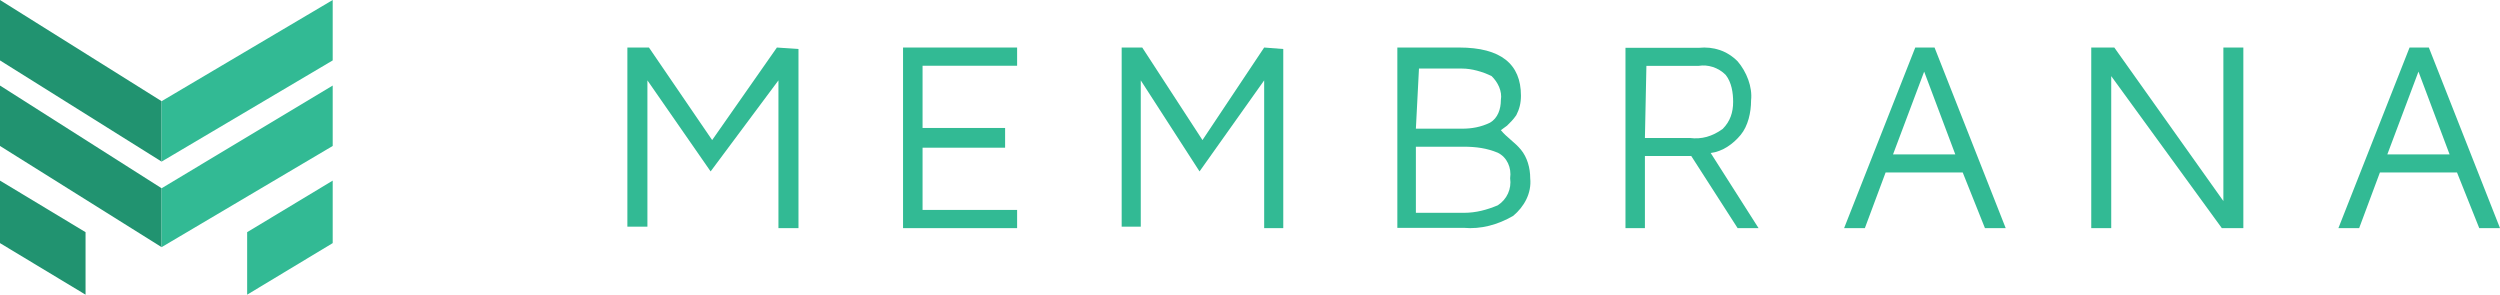
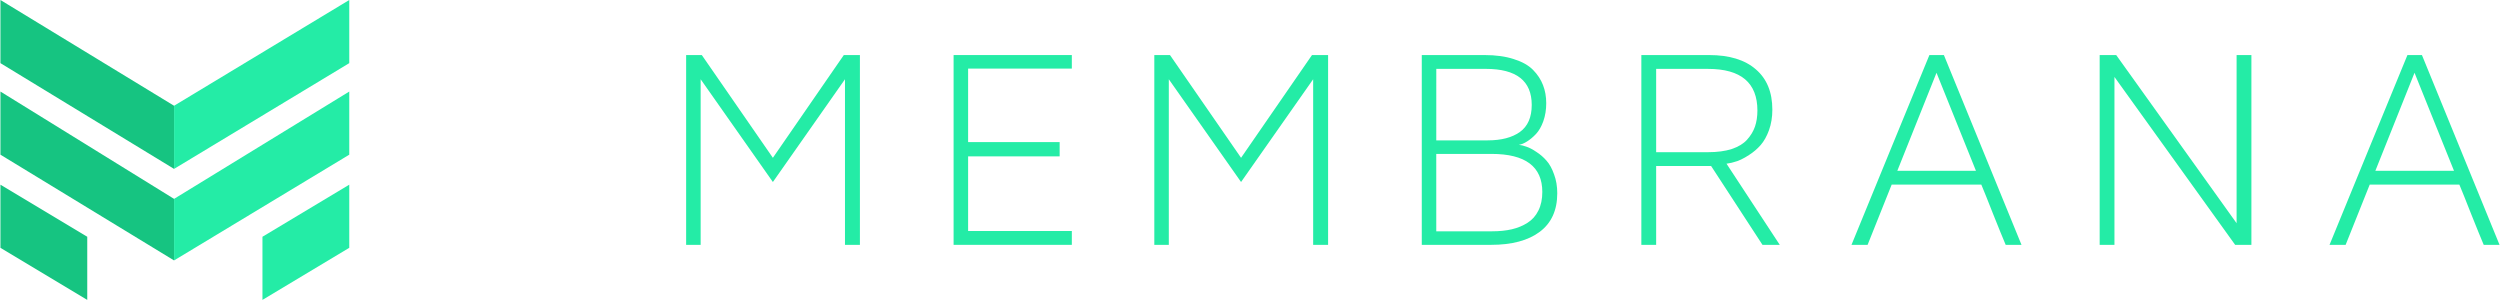
- <svg xmlns="http://www.w3.org/2000/svg" width="263px" height="31px" viewBox="0 0 263 31" version="1.1">
-   <defs />
-   <g id="Page-1" stroke="none" stroke-width="1" fill="none" fill-rule="evenodd">
-     <g id="Landing-page" transform="translate(-290, -50)" fill-rule="nonzero">
-       <g id="menu" transform="translate(290, 47)">
-         <g id="membrana_logo" transform="translate(0, 3)">
-           <polygon id="Shape" fill="#219370" points="17 17 0 6.355 0 0 17 10.645" />
-           <polygon id="Shape" fill="#219370" points="17 26 0 15.355 0 9 17 19.804" />
-           <polygon id="Shape" fill="#219370" points="9 31 0 25.575 0 19 9 24.425" />
-           <polygon id="Shape" fill="#32BA94" points="17 17 35 6.355 35 0 17 10.645" />
-           <polygon id="Shape" fill="#32BA94" points="17 26 35 15.355 35 9 17 19.804" />
-           <polygon id="Shape" fill="#32BA94" points="26 31 35 25.575 35 19 26 24.425" />
-           <polygon id="Shape" fill="#32BA94" points="84 5.157 84 24 81.892 24 81.892 8.455 74.757 18.033 68.108 8.455 68.108 23.843 66 23.843 66 5 68.27 5 74.919 14.736 81.73 5" />
-           <polygon id="Shape" fill="#32BA94" points="95 5 107 5 107 6.916 97.053 6.916 97.053 13.462 105.737 13.462 105.737 15.538 97.053 15.538 97.053 22.084 107 22.084 107 24 95 24" />
-           <polygon id="Shape" fill="#32BA94" points="135 5.157 135 24 132.991 24 132.991 8.455 126.191 18.033 120.009 8.455 120.009 23.843 118 23.843 118 5 120.164 5 126.5 14.736 132.991 5" />
-           <path d="M160.004,15.75 C160.654,16.54 160.979,17.647 160.979,18.753 C161.142,20.334 160.329,21.757 159.191,22.705 C157.566,23.654 155.778,24.128 153.99,23.97 L147,23.97 L147,5 L153.502,5 C157.891,5 160.004,6.739 160.004,10.059 C160.004,10.849 159.841,11.481 159.516,12.114 C159.191,12.588 158.866,12.904 158.541,13.22 L157.891,13.695 C158.541,14.485 159.354,14.959 160.004,15.75 Z M148.951,13.537 L153.827,13.537 C154.802,13.537 155.778,13.378 156.753,12.904 C157.566,12.43 157.891,11.481 157.891,10.533 C158.053,9.584 157.566,8.636 156.916,8.004 C155.94,7.529 154.802,7.213 153.827,7.213 L149.276,7.213 L148.951,13.537 Z M157.566,21.599 C158.541,20.966 159.029,19.86 158.866,18.753 C159.029,17.647 158.541,16.54 157.566,16.066 C156.428,15.592 155.29,15.434 153.99,15.434 L148.951,15.434 L148.951,22.389 L153.99,22.389 C155.29,22.389 156.428,22.073 157.566,21.599 Z" id="Shape" fill="#32BA94" />
-           <path d="M182.798,24 L177.921,16.412 L173.045,16.412 L173.045,24 L171,24 L171,5.03 L178.708,5.03 C180.281,4.872 181.697,5.346 182.798,6.452 C183.742,7.559 184.371,9.14 184.213,10.563 C184.213,11.827 183.899,13.25 183.112,14.199 C182.326,15.147 181.225,15.938 179.966,16.096 L185,24 L182.798,24 Z M173.045,14.515 L177.764,14.515 C179.022,14.673 180.124,14.357 181.225,13.566 C182.011,12.776 182.326,11.827 182.326,10.721 C182.326,9.772 182.169,8.666 181.539,7.875 C180.753,7.085 179.652,6.769 178.708,6.927 L173.202,6.927 L173.045,14.515 Z" id="Shape" fill="#32BA94" />
-           <path d="M206.477,18.142 L198.367,18.142 L196.183,24 L194,24 L201.486,5 L203.514,5 L211,24 L208.817,24 L206.477,18.142 Z M205.697,16.242 L202.422,7.533 L199.147,16.242 L205.697,16.242 Z" id="Shape" fill="#32BA94" />
-           <polygon id="Shape" fill="#32BA94" points="236 5 236 24 233.737 24 222.101 8.008 222.101 24 220 24 220 5 222.424 5 233.899 21.15 233.899 5" />
-           <path d="M258.477,18.142 L250.367,18.142 L248.183,24 L246,24 L253.486,5 L255.514,5 L263,24 L260.817,24 L258.477,18.142 Z M257.697,16.242 L254.422,7.533 L251.147,16.242 L257.697,16.242 Z" id="Shape" fill="#32BA94" />
-         </g>
-       </g>
-     </g>
+ <svg xmlns="http://www.w3.org/2000/svg" height="28.31" width="236" version="1.1" id="Layer_1" x="0px" y="0px" viewBox="0 0 300 36" xml:space="preserve">
+   <defs id="defs39" />
+   <style type="text/css" id="style2">
+ 	.st0{fill:#24ECA6;}
+ 	.st1{fill:#16C481;}
+ </style>
+   <g style="stroke-width:0.528" transform="scale(1.894737)" id="g34">
+     <polygon style="fill:#16c481;stroke-width:0.528" class="st1" points="11,6.7 11,10.7 0,4 0,0 " id="polygon22" />
+     <polygon style="fill:#16c481;stroke-width:0.528" class="st1" points="11,12.6 11,16.5 0,9.8 0,5.8 " id="polygon24" />
+     <polygon style="fill:#16c481;stroke-width:0.528" class="st1" points="5.5,15 5.5,19 0,15.7 0,11.7 " id="polygon26" />
+     <polygon style="fill:#24eca6;stroke-width:0.528" class="st0" points="11,6.7 11,10.7 22.1,4 22.1,0 " id="polygon28" />
+     <polygon style="fill:#24eca6;stroke-width:0.528" class="st0" points="11,12.6 11,16.5 22.1,9.8 22.1,5.8 " id="polygon30" />
+     <polygon style="fill:#24eca6;stroke-width:0.528" class="st0" points="16.6,15 16.6,19 22.1,15.7 22.1,11.7 " id="polygon32" />
+   </g>
+   <g aria-label="MEMBRANA" transform="matrix(2.263267,0,0,2.248415,8.998053,-3.430377)" style="font-style:normal;font-variant:normal;font-weight:normal;font-stretch:normal;font-size:15.758px;line-height:1.25;font-family:'Maven Pro Light';-inkscape-font-specification:'Maven Pro Light, ';text-align:center;letter-spacing:2.306px;word-spacing:0px;text-anchor:middle;fill:#24eca6;fill-opacity:1;stroke:none;stroke-width:0.443" id="text850">
+     <path d="M 32.393,14.598 V 4.465 h 0.831 l 3.77,5.486 3.762,-5.486 h 0.854 V 14.598 H 40.818 V 5.757 L 36.994,11.243 33.163,5.757 v 8.841 z" style="text-align:center;letter-spacing:2.306px;text-anchor:middle;fill:#24eca6;fill-opacity:1;stroke-width:0.443" id="path875" />
+     <path d="M 46.579,14.598 V 4.465 h 6.271 v 0.723 h -5.501 v 3.924 h 4.855 v 0.762 h -4.855 V 13.859 h 5.501 v 0.739 z" style="text-align:center;letter-spacing:2.306px;text-anchor:middle;fill:#24eca6;fill-opacity:1;stroke-width:0.443" id="path877" />
+     <path d="M 57.225,14.598 V 4.465 h 0.831 l 3.77,5.486 3.762,-5.486 h 0.854 V 14.598 H 65.65 V 5.757 L 61.826,11.243 57.994,5.757 v 8.841 z" style="text-align:center;letter-spacing:2.306px;text-anchor:middle;fill:#24eca6;fill-opacity:1;stroke-width:0.443" id="path879" />
+     <path d="M 71.411,14.598 V 4.465 h 3.324 q 0.9,0 1.554,0.215 0.662,0.208 1.023,0.577 0.362,0.369 0.531,0.816 0.169,0.439 0.169,0.962 0,0.523 -0.154,0.962 -0.154,0.431 -0.392,0.685 -0.239,0.254 -0.477,0.4 -0.231,0.146 -0.431,0.177 0.177,0.015 0.408,0.1 0.231,0.077 0.523,0.277 0.3,0.192 0.539,0.469 0.239,0.269 0.4,0.731 0.169,0.454 0.169,1.008 0,1.354 -0.923,2.054 -0.923,0.7 -2.593,0.7 z m 0.769,-0.723 h 2.962 q 0.585,0 1.046,-0.108 0.462,-0.108 0.831,-0.346 0.377,-0.239 0.577,-0.654 0.208,-0.415 0.208,-0.993 0,-2.031 -2.693,-2.031 h -2.932 z m 0,-4.855 h 2.724 q 1.085,0 1.708,-0.446 0.631,-0.454 0.631,-1.447 0,-1.924 -2.431,-1.924 h -2.631 z" style="text-align:center;letter-spacing:2.306px;text-anchor:middle;fill:#24eca6;fill-opacity:1;stroke-width:0.443" id="path881" />
+     <path d="M 83.057,14.598 V 4.465 h 3.593 q 1.608,0 2.478,0.762 0.877,0.754 0.877,2.154 0,0.6 -0.177,1.093 -0.177,0.492 -0.446,0.8 -0.262,0.3 -0.608,0.523 -0.339,0.223 -0.631,0.331 -0.292,0.1 -0.569,0.138 l 2.824,4.332 h -0.916 l -2.724,-4.209 h -2.916 v 4.209 z m 0.785,-4.947 h 2.755 q 0.731,0 1.254,-0.169 0.523,-0.177 0.808,-0.492 0.292,-0.323 0.423,-0.7 0.131,-0.385 0.131,-0.862 0,-2.224 -2.616,-2.224 h -2.755 z" style="text-align:center;letter-spacing:2.306px;text-anchor:middle;fill:#24eca6;fill-opacity:1;stroke-width:0.443" id="path883" />
+     <path d="m 94.203,14.598 q 0.692,-1.685 2.062,-5.063 1.377,-3.385 2.07,-5.07 h 0.769 l 4.116,10.133 h -0.839 q -0.239,-0.569 -0.669,-1.654 -0.423,-1.085 -0.623,-1.562 h -4.755 l -1.277,3.216 z m 2.431,-3.955 h 4.17 L 98.712,5.411 Z" style="text-align:center;letter-spacing:2.306px;text-anchor:middle;fill:#24eca6;fill-opacity:1;stroke-width:0.443" id="path885" />
+     <path d="M 107.366,14.598 V 4.465 h 0.877 l 6.386,8.979 V 4.465 h 0.785 v 10.133 h -0.862 l -6.402,-8.964 v 8.964 z" style="text-align:center;letter-spacing:2.306px;text-anchor:middle;fill:#24eca6;fill-opacity:1;stroke-width:0.443" id="path887" />
+     <path d="m 119.558,14.598 q 0.692,-1.685 2.062,-5.063 1.377,-3.385 2.07,-5.07 h 0.769 l 4.116,10.133 h -0.839 q -0.239,-0.569 -0.669,-1.654 -0.423,-1.085 -0.623,-1.562 h -4.755 l -1.277,3.216 z m 2.431,-3.955 h 4.17 l -2.093,-5.232 z" style="text-align:center;letter-spacing:2.306px;text-anchor:middle;fill:#24eca6;fill-opacity:1;stroke-width:0.443" id="path889" />
  </g>
</svg>
